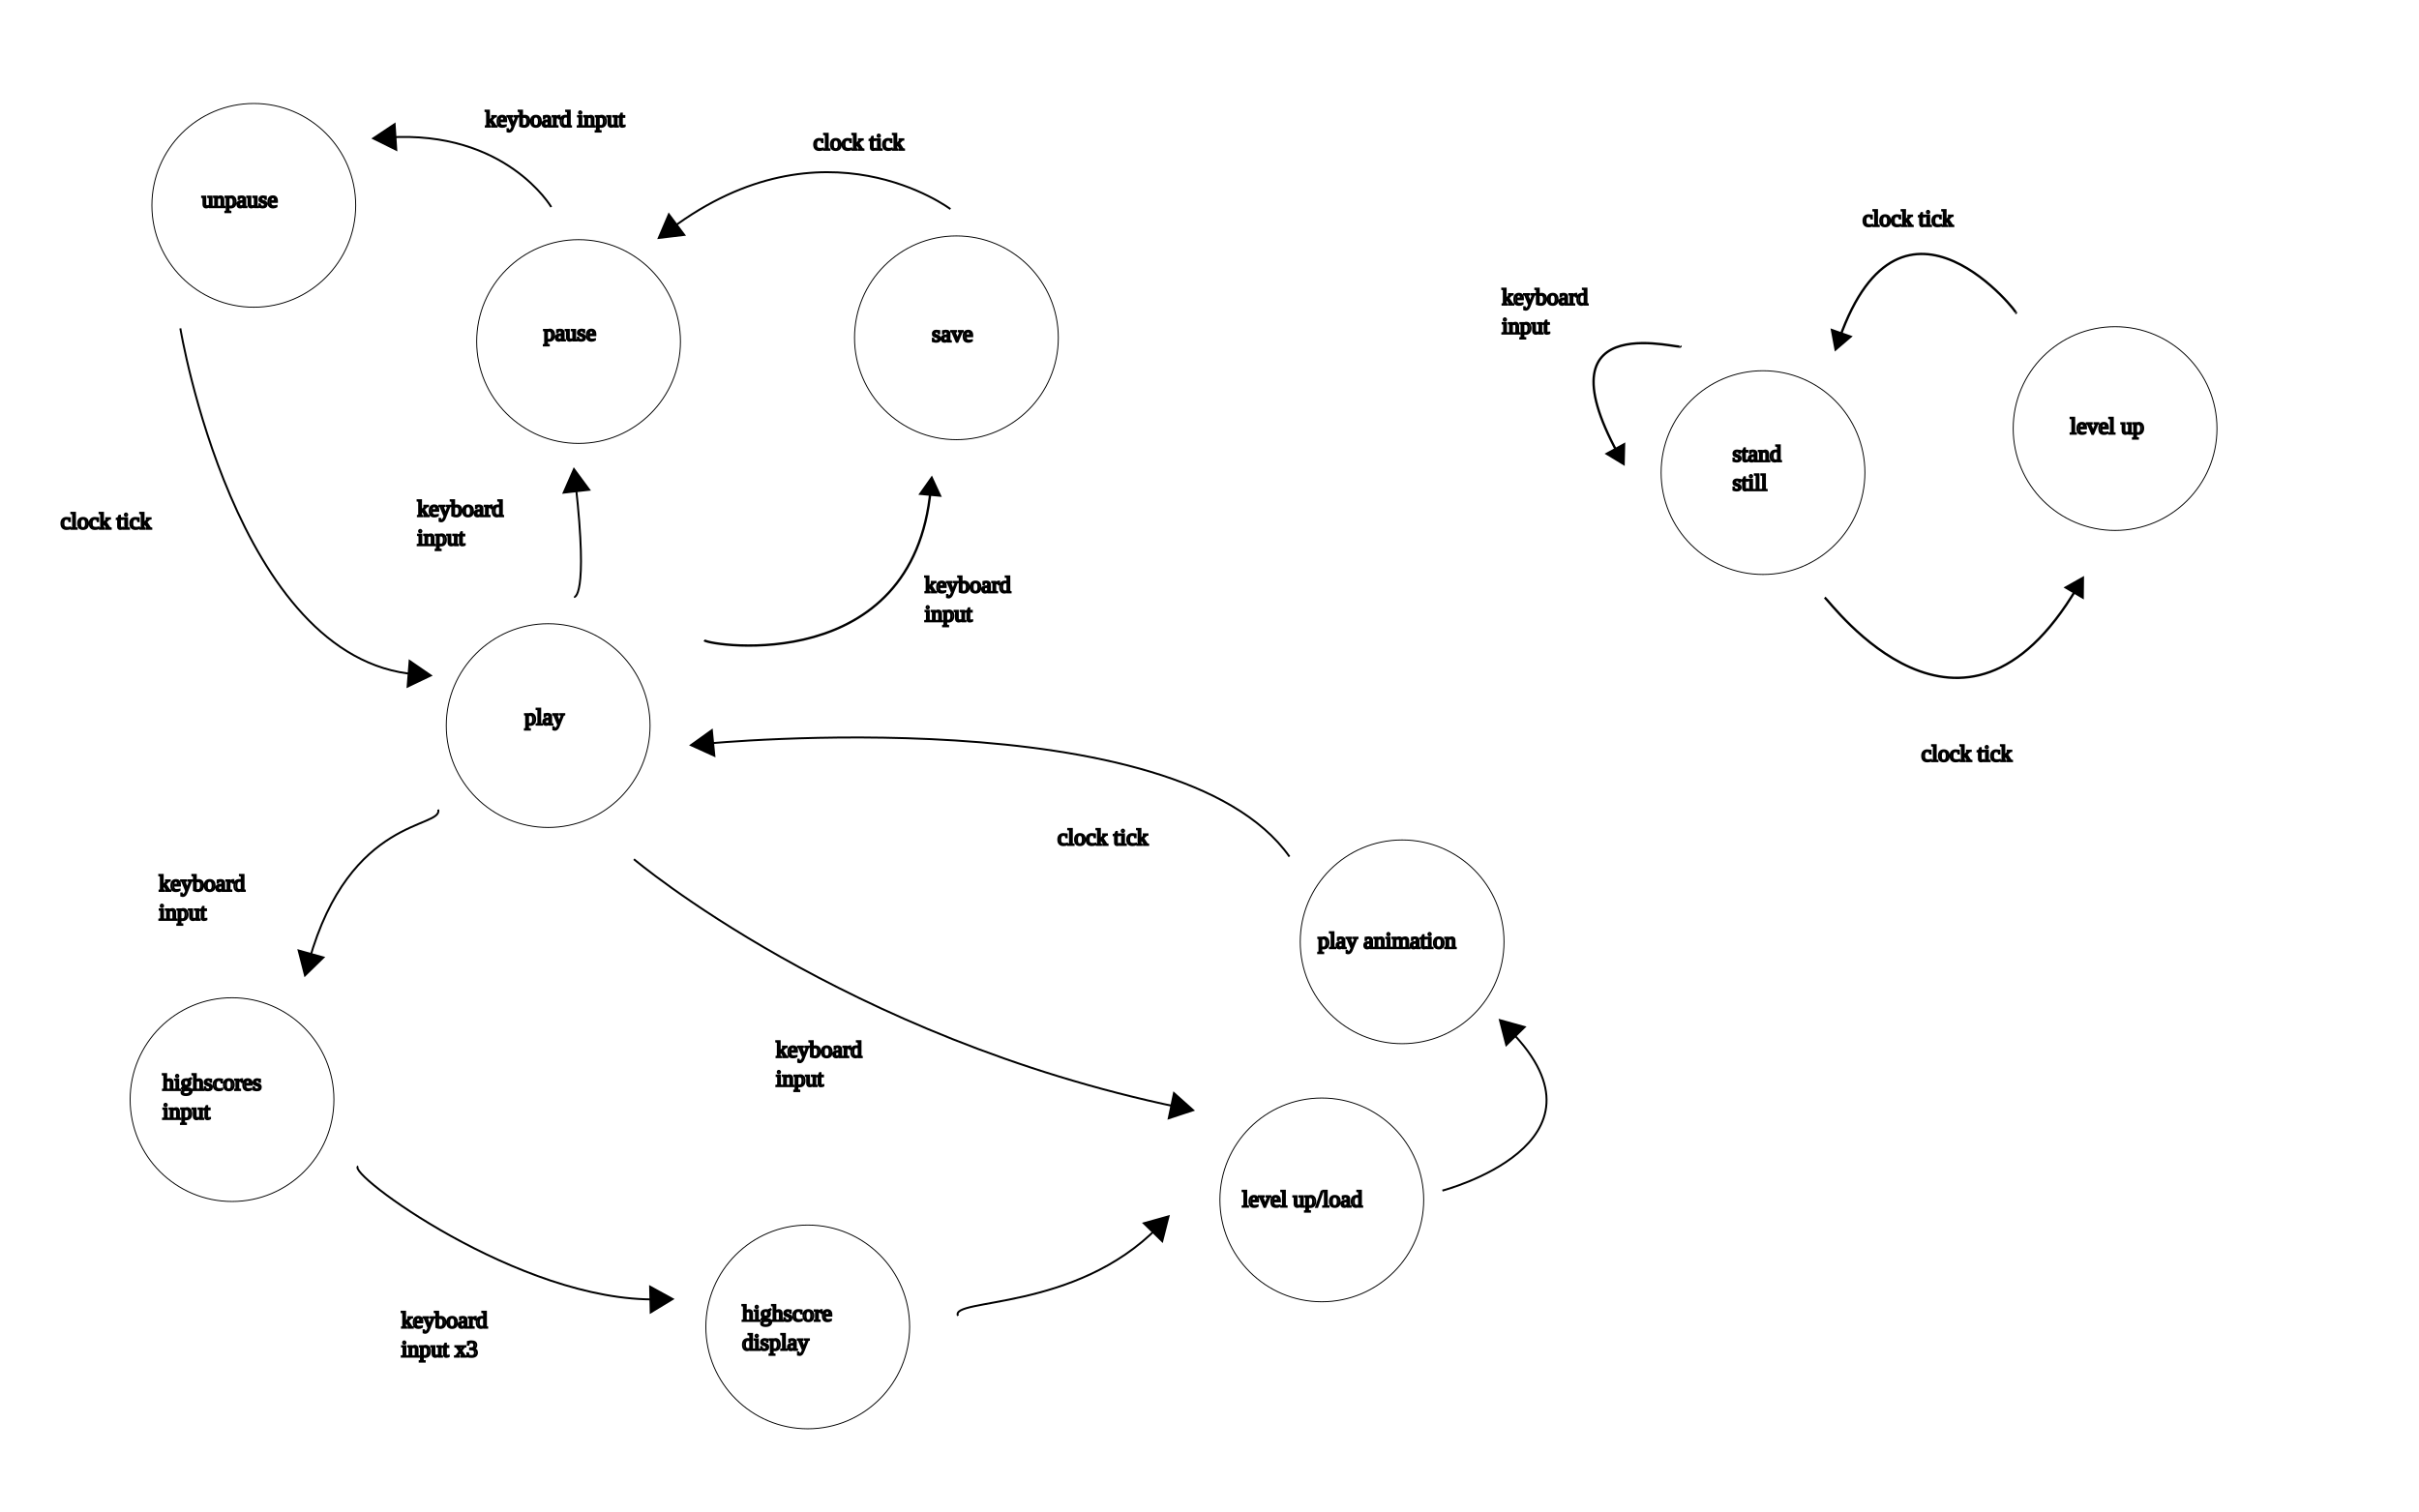
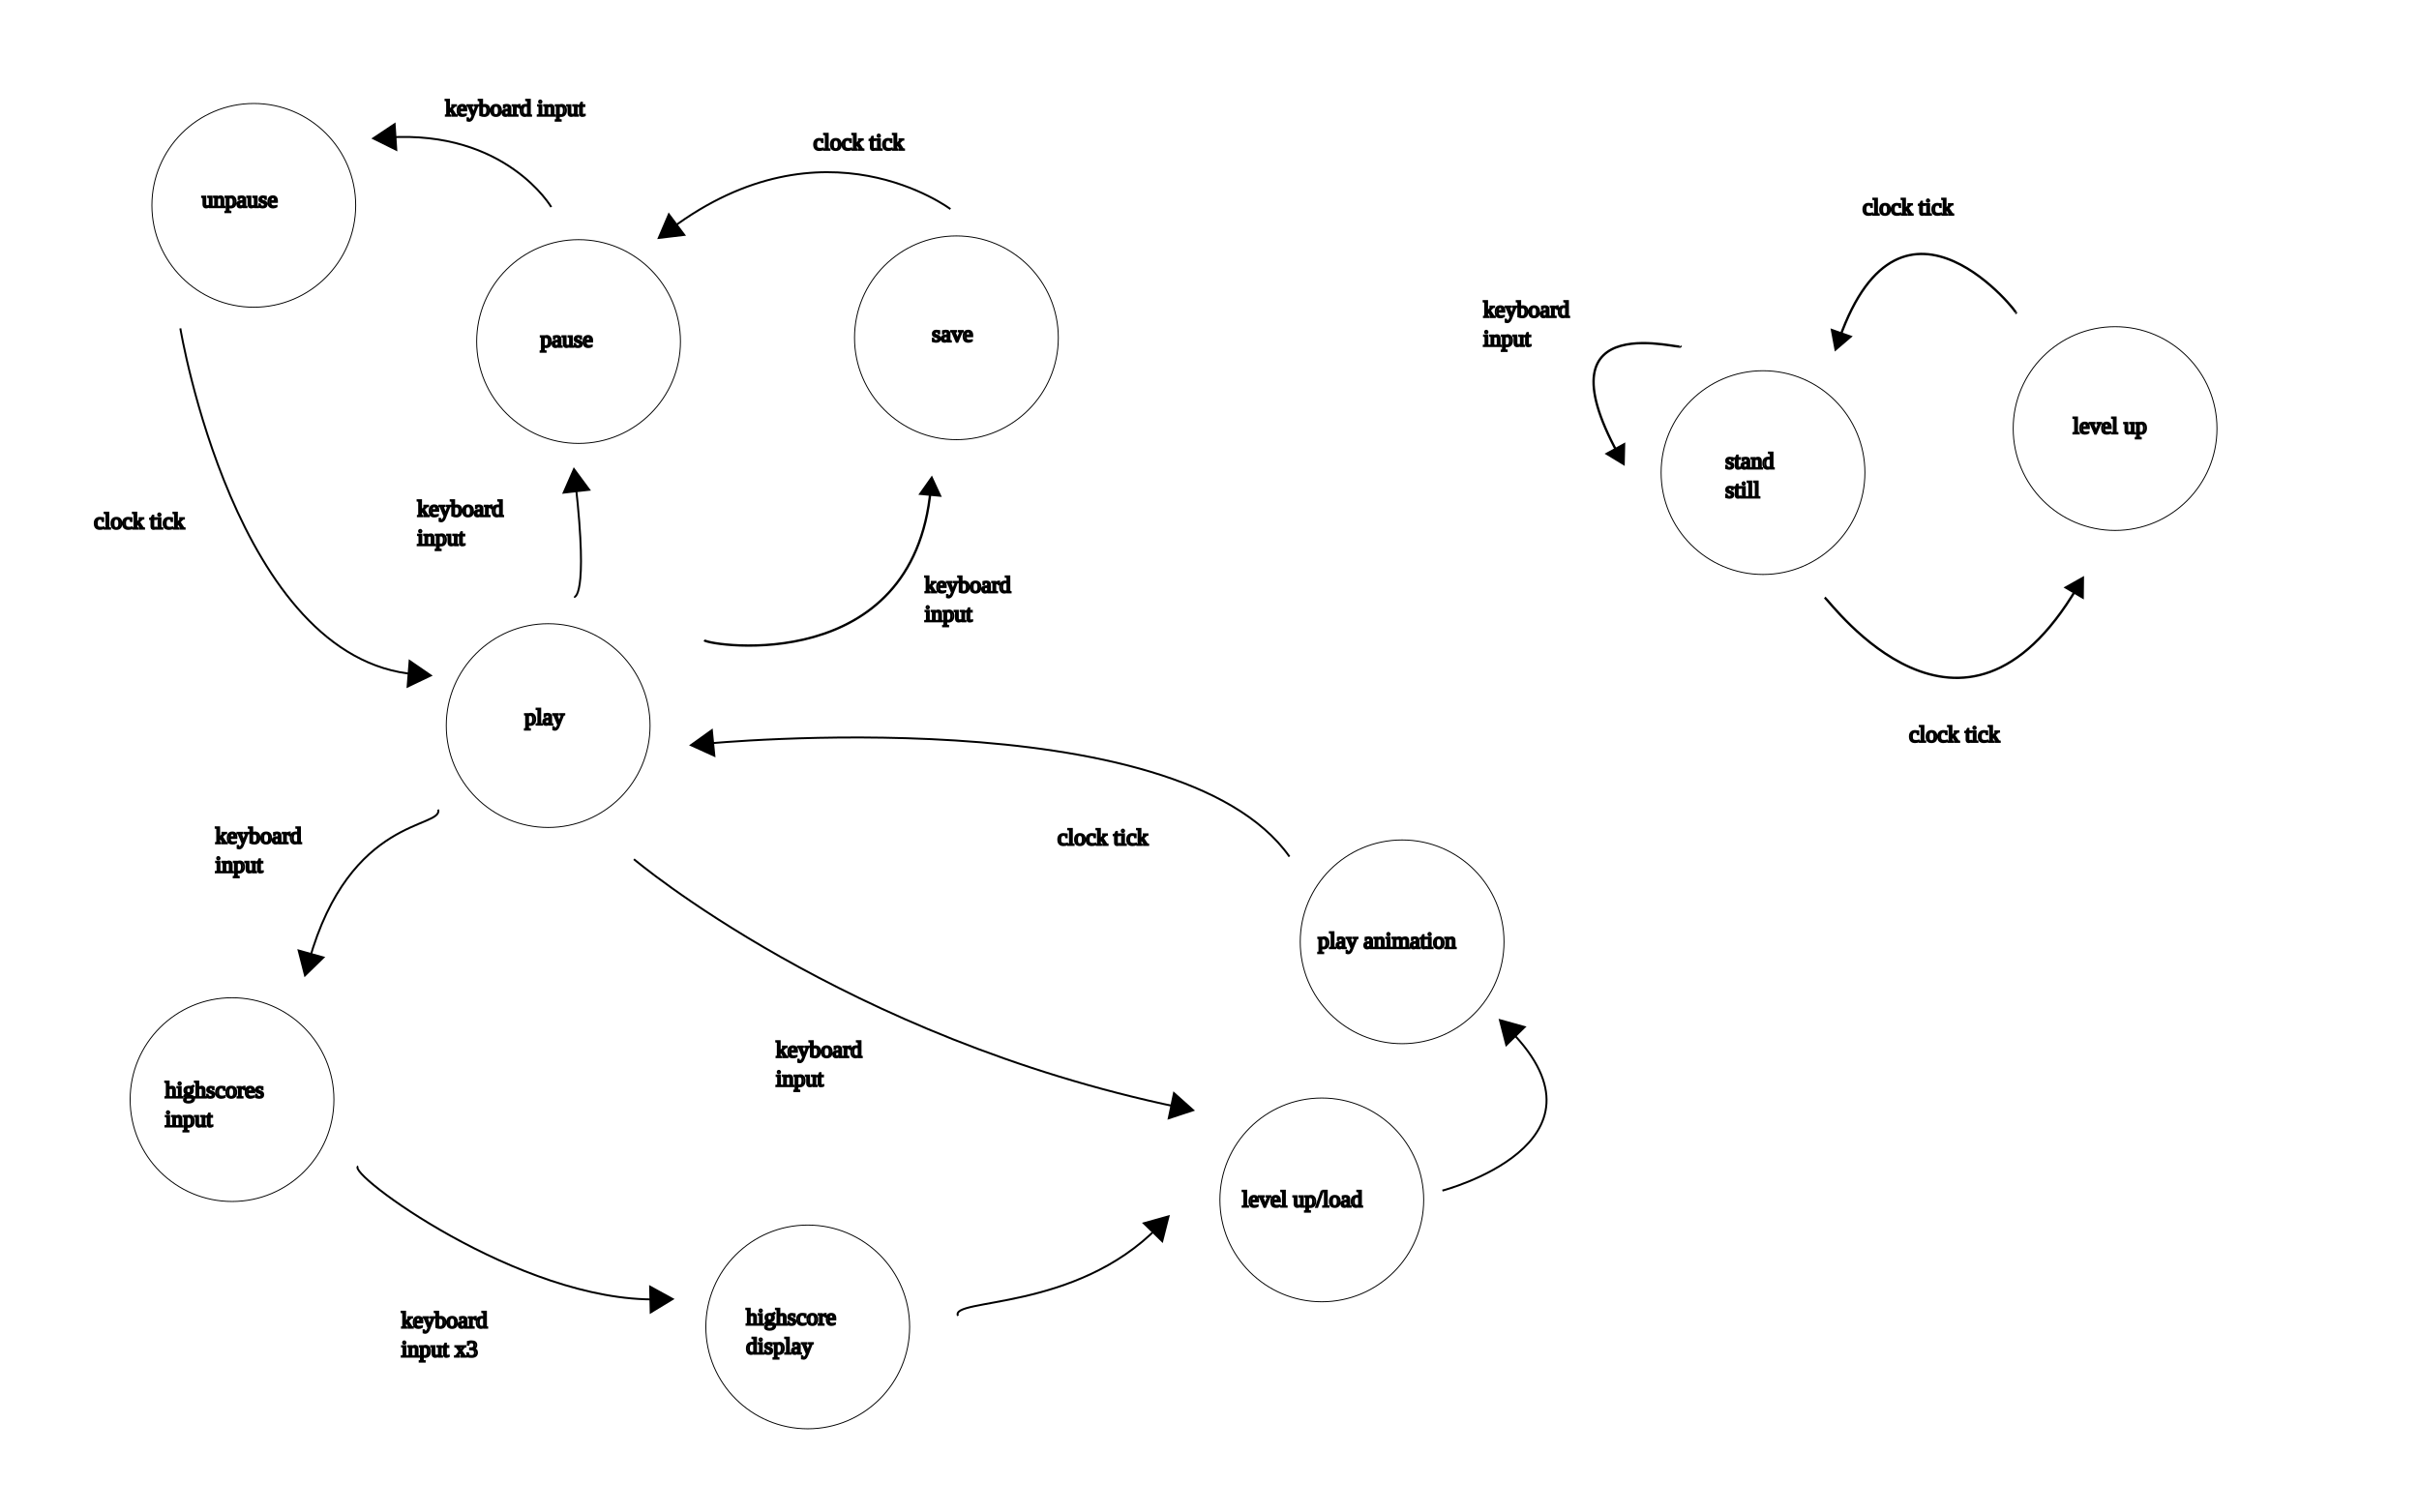
<svg xmlns="http://www.w3.org/2000/svg" width="1440" height="900" viewBox="0 0 381 238.125" version="1.1" id="svg5">
  <defs id="defs2">
    <rect x="258.775" y="157.255" width="85.063" height="33.397" id="rect4064" />
    <marker style="overflow:visible" id="marker3650" refX="0" refY="0" orient="auto-start-reverse" markerWidth="12.975" markerHeight="15" viewBox="0 0 5.324 6.155" preserveAspectRatio="xMidYMid">
      <path transform="scale(0.5)" style="fill:context-stroke;fill-rule:evenodd;stroke:context-stroke;stroke-width:1pt" d="M 5.77,0 -2.88,5 V -5 Z" id="path3648" />
    </marker>
    <marker style="overflow:visible" id="marker3540" refX="0" refY="0" orient="auto-start-reverse" markerWidth="12.975" markerHeight="15" viewBox="0 0 5.324 6.155" preserveAspectRatio="xMidYMid">
      <path transform="scale(0.5)" style="fill:context-stroke;fill-rule:evenodd;stroke:context-stroke;stroke-width:1pt" d="M 5.77,0 -2.88,5 V -5 Z" id="path3538" />
    </marker>
    <marker style="overflow:visible" id="marker3332" refX="0" refY="0" orient="auto-start-reverse" markerWidth="8.65" markerHeight="10" viewBox="0 0 5.324 6.155" preserveAspectRatio="xMidYMid">
      <path transform="scale(0.5)" style="fill:context-stroke;fill-rule:evenodd;stroke:context-stroke;stroke-width:1pt" d="M 5.77,0 -2.88,5 V -5 Z" id="path3330" />
    </marker>
    <marker style="overflow:visible" id="TriangleStart" refX="0" refY="0" orient="auto-start-reverse" markerWidth="5.324" markerHeight="6.155" viewBox="0 0 5.324 6.155" preserveAspectRatio="xMidYMid">
      <path transform="scale(0.5)" style="fill:context-stroke;fill-rule:evenodd;stroke:context-stroke;stroke-width:1pt" d="M 5.77,0 -2.88,5 V -5 Z" id="path135" />
    </marker>
    <rect x="258.775" y="157.255" width="85.063" height="33.397" id="rect4064-3" />
    <rect x="258.775" y="157.255" width="85.063" height="33.397" id="rect4064-7" />
    <rect x="258.775" y="157.255" width="85.063" height="33.397" id="rect4064-3-3" />
    <marker style="overflow:visible" id="marker3540-5" refX="0" refY="0" orient="auto-start-reverse" markerWidth="12.975" markerHeight="15" viewBox="0 0 5.324 6.155" preserveAspectRatio="xMidYMid">
      <path transform="scale(0.5)" style="fill:context-stroke;fill-rule:evenodd;stroke:context-stroke;stroke-width:1pt" d="M 5.77,0 -2.88,5 V -5 Z" id="path3538-6" />
    </marker>
    <marker style="overflow:visible" id="marker3540-53" refX="0" refY="0" orient="auto-start-reverse" markerWidth="12.975" markerHeight="15" viewBox="0 0 5.324 6.155" preserveAspectRatio="xMidYMid">
      <path transform="scale(0.5)" style="fill:context-stroke;fill-rule:evenodd;stroke:context-stroke;stroke-width:1pt" d="M 5.77,0 -2.88,5 V -5 Z" id="path3538-5" />
    </marker>
    <marker style="overflow:visible" id="marker3540-53-2" refX="0" refY="0" orient="auto-start-reverse" markerWidth="12.975" markerHeight="15" viewBox="0 0 5.324 6.155" preserveAspectRatio="xMidYMid">
      <path transform="scale(0.5)" style="fill:context-stroke;fill-rule:evenodd;stroke:context-stroke;stroke-width:1pt" d="M 5.77,0 -2.88,5 V -5 Z" id="path3538-5-9" />
    </marker>
    <rect x="258.775" y="157.255" width="87.794" height="71.305" id="rect4064-9" />
    <rect x="258.775" y="157.255" width="87.794" height="71.305" id="rect4064-9-5" />
    <rect x="258.775" y="157.255" width="87.794" height="71.305" id="rect4064-9-5-7" />
    <rect x="258.775" y="157.255" width="87.794" height="71.305" id="rect4064-9-1" />
    <rect x="258.775" y="157.255" width="87.794" height="71.305" id="rect4064-9-9" />
    <rect x="258.775" y="157.255" width="87.794" height="71.305" id="rect4064-9-9-3" />
    <marker style="overflow:visible" id="marker3540-2-2-6" refX="0" refY="0" orient="auto-start-reverse" markerWidth="12.975" markerHeight="15" viewBox="0 0 5.324 6.155" preserveAspectRatio="xMidYMid">
      <path transform="scale(0.5)" style="fill:context-stroke;fill-rule:evenodd;stroke:context-stroke;stroke-width:1pt" d="M 5.77,0 -2.88,5 V -5 Z" id="path3538-3-8-1" />
    </marker>
    <rect x="258.775" y="157.255" width="85.063" height="33.397" id="rect4064-5" />
    <rect x="258.775" y="157.255" width="85.063" height="33.397" id="rect4064-93" />
    <marker style="overflow:visible" id="marker3540-56" refX="0" refY="0" orient="auto-start-reverse" markerWidth="12.975" markerHeight="15" viewBox="0 0 5.324 6.155" preserveAspectRatio="xMidYMid">
      <path transform="scale(0.5)" style="fill:context-stroke;fill-rule:evenodd;stroke:context-stroke;stroke-width:1pt" d="M 5.77,0 -2.88,5 V -5 Z" id="path3538-2" />
    </marker>
    <marker style="overflow:visible" id="TriangleStart-2" refX="0" refY="0" orient="auto-start-reverse" markerWidth="5.324" markerHeight="6.155" viewBox="0 0 5.324 6.155" preserveAspectRatio="xMidYMid">
      <path transform="scale(0.5)" style="fill:context-stroke;fill-rule:evenodd;stroke:context-stroke;stroke-width:1pt" d="M 5.77,0 -2.88,5 V -5 Z" id="path135-7" />
    </marker>
    <marker style="overflow:visible" id="marker3332-0" refX="0" refY="0" orient="auto-start-reverse" markerWidth="8.65" markerHeight="10" viewBox="0 0 5.324 6.155" preserveAspectRatio="xMidYMid">
      <path transform="scale(0.5)" style="fill:context-stroke;fill-rule:evenodd;stroke:context-stroke;stroke-width:1pt" d="M 5.77,0 -2.88,5 V -5 Z" id="path3330-9" />
    </marker>
    <marker style="overflow:visible" id="TriangleStart-6" refX="0" refY="0" orient="auto-start-reverse" markerWidth="5.324" markerHeight="6.155" viewBox="0 0 5.324 6.155" preserveAspectRatio="xMidYMid">
      <path transform="scale(0.5)" style="fill:context-stroke;fill-rule:evenodd;stroke:context-stroke;stroke-width:1pt" d="M 5.77,0 -2.88,5 V -5 Z" id="path135-1" />
    </marker>
    <marker style="overflow:visible" id="marker3332-8" refX="0" refY="0" orient="auto-start-reverse" markerWidth="8.65" markerHeight="10" viewBox="0 0 5.324 6.155" preserveAspectRatio="xMidYMid">
      <path transform="scale(0.5)" style="fill:context-stroke;fill-rule:evenodd;stroke:context-stroke;stroke-width:1pt" d="M 5.77,0 -2.88,5 V -5 Z" id="path3330-7" />
    </marker>
    <marker style="overflow:visible" id="TriangleStart-6-7" refX="0" refY="0" orient="auto-start-reverse" markerWidth="5.324" markerHeight="6.155" viewBox="0 0 5.324 6.155" preserveAspectRatio="xMidYMid">
      <path transform="scale(0.5)" style="fill:context-stroke;fill-rule:evenodd;stroke:context-stroke;stroke-width:1pt" d="M 5.77,0 -2.88,5 V -5 Z" id="path135-1-5" />
    </marker>
    <marker style="overflow:visible" id="marker3332-8-9" refX="0" refY="0" orient="auto-start-reverse" markerWidth="8.65" markerHeight="10" viewBox="0 0 5.324 6.155" preserveAspectRatio="xMidYMid">
      <path transform="scale(0.5)" style="fill:context-stroke;fill-rule:evenodd;stroke:context-stroke;stroke-width:1pt" d="M 5.77,0 -2.88,5 V -5 Z" id="path3330-7-2" />
    </marker>
  </defs>
  <g id="layer1">
    <circle style="fill:none;fill-opacity:1;stroke:#000000;stroke-width:0.146;stroke-opacity:1" id="path2923" cx="86.338" cy="114.31" r="16.048" />
    <circle style="fill:none;fill-opacity:1;stroke:#000000;stroke-width:0.146;stroke-opacity:1" id="path2923-3" cx="91.125" cy="53.807" r="16.048" />
    <circle style="fill:none;fill-opacity:1;stroke:#000000;stroke-width:0.146;stroke-opacity:1" id="path2923-7-2" cx="150.639" cy="53.217" r="16.048" />
    <circle style="fill:none;fill-opacity:1;stroke:#000000;stroke-width:0.146;stroke-opacity:1" id="path2923-6" cx="36.546" cy="173.234" r="16.048" />
    <path style="fill:none;fill-opacity:1;stroke:#000000;stroke-width:0.371;stroke-dasharray:none;stroke-opacity:1;marker-mid:url(#TriangleStart);marker-end:url(#marker3332)" d="m 110.915,100.874 c 1.119,0.923 32.966,5.612 35.672,-23.825" id="path3045" />
    <path style="fill:none;fill-opacity:1;stroke:#000000;stroke-width:0.371;stroke-dasharray:none;stroke-opacity:1;marker-mid:url(#TriangleStart-6);marker-end:url(#marker3332-8)" d="m 287.404,94.13 c 1.119,0.923 21.661,29.006 39.748,-1.553" id="path3045-9" />
    <path style="fill:none;fill-opacity:1;stroke:#000000;stroke-width:0.371;stroke-dasharray:none;stroke-opacity:1;marker-mid:url(#TriangleStart-6-7);marker-end:url(#marker3332-8-9)" d="m 317.477,49.262 c 1.119,0.923 -17.879,-23.872 -27.773,4.1" id="path3045-9-2" />
    <path style="fill:none;fill-opacity:1;stroke:#000000;stroke-width:0.371;stroke-dasharray:none;stroke-opacity:1;marker-mid:url(#TriangleStart-2);marker-end:url(#marker3332-0)" d="m 264.646,54.529 c 1.119,0.923 -22.759,-6.739 -9.778,16.996" id="path3045-3" />
    <path style="fill:none;fill-opacity:1;stroke:#000000;stroke-width:0.305;stroke-dasharray:none;stroke-opacity:1;marker-end:url(#marker3540-2-2-6)" d="m 56.422,183.747 c -2.2,0.875 25.464,21.44 47.185,20.955" id="path3444-7-9-5" />
    <path style="fill:none;fill-opacity:1;stroke:#000000;stroke-width:0.305;stroke-dasharray:none;stroke-opacity:1;marker-end:url(#marker3540)" d="m 90.413,94.051 c 0,0 2.292,0.434 0.25,-17.823" id="path3786" />
-     <text xml:space="preserve" transform="matrix(0.3042343,0,0,0.3042343,-53.13253,120.6607)" id="text4062" style="white-space:pre;shape-inside:url(#rect4064);display:inline;fill:none;fill-opacity:1;stroke:#000000;stroke-width:1.002;stroke-dasharray:none;stroke-opacity:1">
-       <tspan x="258.775" y="167.873" id="tspan23121">highscores </tspan>
-       <tspan x="258.775" y="182.873" id="tspan23123">input</tspan>
+     <text xml:space="preserve" transform="matrix(0.3042343,0,0,0.3042343,-52.74495,121.8409)" id="text4062" style="white-space:pre;shape-inside:url(#rect4064);display:inline;fill:none;fill-opacity:1;stroke:#000000;stroke-width:1.002;stroke-dasharray:none;stroke-opacity:1">
+       <tspan x="258.775" y="167.873" id="tspan34263">highscores </tspan>
+       <tspan x="258.775" y="182.873" id="tspan34265">input</tspan>
    </text>
-     <text xml:space="preserve" transform="matrix(0.3042343,0,0,0.3042343,6.862452,2.574828)" id="text4062-5" style="white-space:pre;shape-inside:url(#rect4064-3);display:inline;fill:none;fill-opacity:1;stroke:#000000;stroke-width:1.002;stroke-dasharray:none;stroke-opacity:1">
-       <tspan x="258.775" y="167.873" id="tspan23125">pause</tspan>
+     <text xml:space="preserve" transform="matrix(0.3042343,0,0,0.3042343,6.356683,3.572463)" id="text4062-5" style="white-space:pre;shape-inside:url(#rect4064-3);display:inline;fill:none;fill-opacity:1;stroke:#000000;stroke-width:1.002;stroke-dasharray:none;stroke-opacity:1">
+       <tspan x="258.775" y="167.873" id="tspan34267">pause</tspan>
    </text>
    <circle style="fill:none;fill-opacity:1;stroke:#000000;stroke-width:0.146;stroke-opacity:1" id="path2923-3-6" cx="39.974" cy="32.351" r="16.048" />
    <text xml:space="preserve" transform="matrix(0.3042343,0,0,0.3042343,-46.94491,-18.42491)" id="text4062-5-7" style="white-space:pre;shape-inside:url(#rect4064-3-3);display:inline;fill:none;fill-opacity:1;stroke:#000000;stroke-width:1.002;stroke-dasharray:none;stroke-opacity:1">
-       <tspan x="258.775" y="167.873" id="tspan23127">unpause</tspan>
+       <tspan x="258.775" y="167.873" id="tspan34269">unpause</tspan>
    </text>
    <path style="fill:none;fill-opacity:1;stroke:#000000;stroke-width:0.305;stroke-dasharray:none;stroke-opacity:1;marker-end:url(#marker3540-53)" d="m 150.882,207.292 c -1.293,-2.833 18.501,-0.648 31.538,-14" id="path6591-6" />
    <path style="fill:none;fill-opacity:1;stroke:#000000;stroke-width:0.305;stroke-dasharray:none;stroke-opacity:1;marker-end:url(#marker3540-53-2)" d="m 69.024,127.539 c 0.737,3.026 -13.916,0.943 -20.354,23.873" id="path6591-6-1" />
    <path style="fill:none;fill-opacity:1;stroke:#000000;stroke-width:0.305;stroke-dasharray:none;stroke-opacity:1;marker-end:url(#marker3650)" d="m 149.695,32.937 c 0,0 -19.866,-14.973 -44.069,3.15" id="path6701" />
    <path style="fill:none;fill-opacity:1;stroke:#000000;stroke-width:0.305;stroke-dasharray:none;stroke-opacity:1;marker-start:url(#marker3540)" d="m 111.156,117.164 c 0,0 74.201,-7.286 91.936,17.783" id="path6810" />
    <path style="fill:none;fill-opacity:1;stroke:#000000;stroke-width:0.305;stroke-dasharray:none;stroke-opacity:1;marker-end:url(#marker3540)" d="m 99.845,135.361 c 0,0 33.172,28.115 85.788,39.07" id="path6866" />
    <path style="fill:none;fill-opacity:1;stroke:#000000;stroke-width:0.305;stroke-dasharray:none;stroke-opacity:1;marker-end:url(#marker3540-56)" d="m 227.184,187.565 c 0,0 28.156,-7.353 10.693,-25.184" id="path6866-9" />
    <text xml:space="preserve" style="font-size:3.651px;fill:none;fill-opacity:1;stroke:#000000;stroke-width:0.305;stroke-dasharray:none;stroke-opacity:1" x="82.605" y="114.172" id="text7766">
      <tspan id="tspan7764" style="stroke-width:0.305" x="82.605" y="114.172">play</tspan>
      <tspan style="stroke-width:0.305" x="82.605" y="118.735" id="tspan7768" />
    </text>
    <circle style="fill:none;fill-opacity:1;stroke:#000000;stroke-width:0.146;stroke-opacity:1" id="path2923-56" cx="277.68" cy="74.454" r="16.048" />
-     <text xml:space="preserve" style="font-size:3.651px;fill:none;fill-opacity:1;stroke:#000000;stroke-width:0.305;stroke-dasharray:none;stroke-opacity:1" x="272.864" y="72.686" id="text7766-2">
-       <tspan id="tspan7764-9" style="stroke-width:0.305" x="272.864" y="72.686">stand</tspan>
-       <tspan style="stroke-width:0.305" x="272.864" y="77.25" id="tspan15583">still</tspan>
-       <tspan style="stroke-width:0.305" x="272.864" y="81.813" id="tspan7768-1" />
+     <text xml:space="preserve" style="font-size:3.651px;fill:none;fill-opacity:1;stroke:#000000;stroke-width:0.305;stroke-dasharray:none;stroke-opacity:1" x="271.72" y="73.826" id="text7766-2">
+       <tspan id="tspan7764-9" style="stroke-width:0.305" x="271.72" y="73.826">stand</tspan>
+       <tspan style="stroke-width:0.305" x="271.72" y="78.39" id="tspan15583">still</tspan>
+       <tspan style="stroke-width:0.305" x="271.72" y="82.953" id="tspan7768-1" />
    </text>
    <text xml:space="preserve" style="font-size:3.651px;fill:none;fill-opacity:1;stroke:#000000;stroke-width:0.305;stroke-dasharray:none;stroke-opacity:1" x="146.764" y="53.817" id="text17910">
      <tspan id="tspan17908" style="stroke-width:0.305" x="146.764" y="53.817">save</tspan>
    </text>
-     <text xml:space="preserve" style="font-size:3.651px;fill:none;fill-opacity:1;stroke:#000000;stroke-width:0.305;stroke-dasharray:none;stroke-opacity:1" x="25.018" y="140.36" id="text17910-3-6">
-       <tspan style="stroke-width:0.305" x="25.018" y="140.36" id="tspan1473-2">keyboard</tspan>
-       <tspan style="stroke-width:0.305" x="25.018" y="144.924" id="tspan1477-9">input</tspan>
-       <tspan style="stroke-width:0.305" x="25.018" y="149.487" id="tspan1479-1" />
+     <text xml:space="preserve" style="font-size:3.651px;fill:none;fill-opacity:1;stroke:#000000;stroke-width:0.305;stroke-dasharray:none;stroke-opacity:1" x="33.905" y="132.869" id="text17910-3-6">
+       <tspan style="stroke-width:0.305" x="33.905" y="132.869" id="tspan1473-2">keyboard</tspan>
+       <tspan style="stroke-width:0.305" x="33.905" y="137.433" id="tspan1477-9">input</tspan>
+       <tspan style="stroke-width:0.305" x="33.905" y="141.996" id="tspan1479-1" />
    </text>
    <text xml:space="preserve" style="font-size:3.651px;fill:none;fill-opacity:1;stroke:#000000;stroke-width:0.305;stroke-dasharray:none;stroke-opacity:1" x="65.707" y="81.334" id="text17910-3">
      <tspan style="stroke-width:0.305" x="65.707" y="81.334" id="tspan1473">keyboard</tspan>
      <tspan style="stroke-width:0.305" x="65.707" y="85.898" id="tspan1477">input</tspan>
      <tspan style="stroke-width:0.305" x="65.707" y="90.461" id="tspan1479" />
    </text>
    <text xml:space="preserve" style="font-size:3.651px;fill:none;fill-opacity:1;stroke:#000000;stroke-width:0.305;stroke-dasharray:none;stroke-opacity:1" x="122.195" y="166.55" id="text17910-3-2">
      <tspan style="stroke-width:0.305" x="122.195" y="166.55" id="tspan1473-6">keyboard</tspan>
      <tspan style="stroke-width:0.305" x="122.195" y="171.113" id="tspan1477-1">input</tspan>
      <tspan style="stroke-width:0.305" x="122.195" y="175.677" id="tspan1479-8" />
    </text>
-     <text xml:space="preserve" style="font-size:3.651px;fill:none;fill-opacity:1;stroke:#000000;stroke-width:0.305;stroke-dasharray:none;stroke-opacity:1" x="9.533" y="83.31" id="text17910-3-7">
-       <tspan style="stroke-width:0.305" x="9.533" y="83.31" id="tspan4522">clock tick</tspan>
+     <text xml:space="preserve" style="font-size:3.651px;fill:none;fill-opacity:1;stroke:#000000;stroke-width:0.305;stroke-dasharray:none;stroke-opacity:1" x="14.782" y="83.298" id="text17910-3-7">
+       <tspan style="stroke-width:0.305" x="14.782" y="83.298" id="tspan4522">clock tick</tspan>
    </text>
    <text xml:space="preserve" style="font-size:3.651px;fill:none;fill-opacity:1;stroke:#000000;stroke-width:0.305;stroke-dasharray:none;stroke-opacity:1" x="128.091" y="23.604" id="text17910-3-7-5">
      <tspan style="stroke-width:0.305" x="128.091" y="23.604" id="tspan4522-3">clock tick</tspan>
    </text>
-     <text xml:space="preserve" style="font-size:3.651px;fill:none;fill-opacity:1;stroke:#000000;stroke-width:0.305;stroke-dasharray:none;stroke-opacity:1" x="302.606" y="119.923" id="text17910-3-7-5-8">
-       <tspan style="stroke-width:0.305" x="302.606" y="119.923" id="tspan4522-3-9">clock tick</tspan>
+     <text xml:space="preserve" style="font-size:3.651px;fill:none;fill-opacity:1;stroke:#000000;stroke-width:0.305;stroke-dasharray:none;stroke-opacity:1" x="300.671" y="116.883" id="text17910-3-7-5-8">
+       <tspan style="stroke-width:0.305" x="300.671" y="116.883" id="tspan4522-3-9">clock tick</tspan>
    </text>
-     <text xml:space="preserve" style="font-size:3.651px;fill:none;fill-opacity:1;stroke:#000000;stroke-width:0.305;stroke-dasharray:none;stroke-opacity:1" x="293.359" y="35.625" id="text17910-3-7-5-8-7">
-       <tspan style="stroke-width:0.305" x="293.359" y="35.625" id="tspan4522-3-9-3">clock tick</tspan>
+     <text xml:space="preserve" style="font-size:3.651px;fill:none;fill-opacity:1;stroke:#000000;stroke-width:0.305;stroke-dasharray:none;stroke-opacity:1" x="293.352" y="33.828" id="text17910-3-7-5-8-7">
+       <tspan style="stroke-width:0.305" x="293.352" y="33.828" id="tspan4522-3-9-3">clock tick</tspan>
    </text>
-     <text xml:space="preserve" style="font-size:3.651px;fill:none;fill-opacity:1;stroke:#000000;stroke-width:0.305;stroke-dasharray:none;stroke-opacity:1" x="76.401" y="19.953" id="text17910-3-7-9">
-       <tspan style="stroke-width:0.305" x="76.401" y="19.953" id="tspan1477-3-2">keyboard input</tspan>
-       <tspan style="stroke-width:0.305" x="76.401" y="24.517" id="tspan1479-5-7" />
+     <text xml:space="preserve" style="font-size:3.651px;fill:none;fill-opacity:1;stroke:#000000;stroke-width:0.305;stroke-dasharray:none;stroke-opacity:1" x="70.108" y="18.241" id="text17910-3-7-9">
+       <tspan style="stroke-width:0.305" x="70.108" y="18.241" id="tspan1477-3-2">keyboard input</tspan>
+       <tspan style="stroke-width:0.305" x="70.108" y="22.805" id="tspan1479-5-7" />
    </text>
    <text xml:space="preserve" style="font-size:3.651px;fill:none;fill-opacity:1;stroke:#000000;stroke-width:0.305;stroke-dasharray:none;stroke-opacity:1" x="145.633" y="93.332" id="text17910-3-7-3">
      <tspan style="stroke-width:0.305" x="145.633" y="93.332" id="tspan1473-5-6">keyboard</tspan>
      <tspan style="stroke-width:0.305" x="145.633" y="97.895" id="tspan1477-3-0">input</tspan>
      <tspan style="stroke-width:0.305" x="145.633" y="102.459" id="tspan1479-5-6" />
    </text>
-     <text xml:space="preserve" style="font-size:3.651px;fill:none;fill-opacity:1;stroke:#000000;stroke-width:0.305;stroke-dasharray:none;stroke-opacity:1" x="236.541" y="48.001" id="text17910-3-7-3-6">
-       <tspan style="stroke-width:0.305" x="236.541" y="48.001" id="tspan1473-5-6-0">keyboard</tspan>
-       <tspan style="stroke-width:0.305" x="236.541" y="52.564" id="tspan1477-3-0-6">input</tspan>
-       <tspan style="stroke-width:0.305" x="236.541" y="57.128" id="tspan1479-5-6-2" />
+     <text xml:space="preserve" style="font-size:3.651px;fill:none;fill-opacity:1;stroke:#000000;stroke-width:0.305;stroke-dasharray:none;stroke-opacity:1" x="233.613" y="49.961" id="text17910-3-7-3-6">
+       <tspan style="stroke-width:0.305" x="233.613" y="49.961" id="tspan1473-5-6-0">keyboard</tspan>
+       <tspan style="stroke-width:0.305" x="233.613" y="54.525" id="tspan1477-3-0-6">input</tspan>
+       <tspan style="stroke-width:0.305" x="233.613" y="59.088" id="tspan1479-5-6-2" />
    </text>
    <text xml:space="preserve" style="font-size:3.651px;fill:none;fill-opacity:1;stroke:#000000;stroke-width:0.305;stroke-dasharray:none;stroke-opacity:1" x="63.197" y="209.174" id="text17910-3-7-3-3-5">
      <tspan style="stroke-width:0.305" x="63.197" y="209.174" id="tspan1473-5-6-6-4">keyboard</tspan>
      <tspan style="stroke-width:0.305" x="63.197" y="213.737" id="tspan1477-3-0-1-7">input x3</tspan>
      <tspan style="stroke-width:0.305" x="63.197" y="218.301" id="tspan1479-5-6-06-6" />
    </text>
    <path style="fill:none;stroke:#000000;stroke-width:0.305;marker-end:url(#marker3540)" d="m 28.404,51.732 c 0,0 8.675,52.273 37.118,54.504" id="path1527" />
    <path style="fill:none;stroke:#000000;stroke-width:0.305;marker-end:url(#marker3540-5)" d="m 86.826,32.615 c 0,0 -7.139,-12.149 -25.704,-10.963" id="path1527-2" />
    <text xml:space="preserve" style="font-size:3.651px;fill:none;fill-opacity:1;stroke:#000000;stroke-width:0.305;stroke-dasharray:none;stroke-opacity:1" x="166.542" y="133.114" id="text17910-3-7-0">
      <tspan style="stroke-width:0.305" x="166.542" y="133.114" id="tspan4522-9">clock tick</tspan>
    </text>
    <circle style="fill:none;fill-opacity:1;stroke:#000000;stroke-width:0.146;stroke-opacity:1" id="path2923-6-2-9-3-2" cx="127.222" cy="209.045" r="16.048" />
-     <text xml:space="preserve" transform="matrix(0.3042343,0,0,0.3042343,38.15226,157.0387)" id="text4062-0-3-0" style="white-space:pre;shape-inside:url(#rect4064-9-9-3);display:inline;fill:none;fill-opacity:1;stroke:#000000;stroke-width:1.002;stroke-dasharray:none;stroke-opacity:1">
-       <tspan x="258.775" y="167.873" id="tspan23129">highscore </tspan>
-       <tspan x="258.775" y="182.873" id="tspan23131">display</tspan>
+     <text xml:space="preserve" transform="matrix(0.3042343,0,0,0.3042343,38.77622,157.6296)" id="text4062-0-3-0" style="white-space:pre;shape-inside:url(#rect4064-9-9-3);display:inline;fill:none;fill-opacity:1;stroke:#000000;stroke-width:1.002;stroke-dasharray:none;stroke-opacity:1">
+       <tspan x="258.775" y="167.873" id="tspan34271">highscore </tspan>
+       <tspan x="258.775" y="182.873" id="tspan34273">display</tspan>
    </text>
    <circle style="fill:none;fill-opacity:1;stroke:#000000;stroke-width:0.146;stroke-opacity:1" id="path2923-5" cx="208.187" cy="189.032" r="16.048" />
    <text xml:space="preserve" style="font-size:3.651px;fill:none;fill-opacity:1;stroke:#000000;stroke-width:0.305;stroke-dasharray:none;stroke-opacity:1" x="195.631" y="190.119" id="text6540">
      <tspan style="stroke-width:0.305" x="195.631" y="190.119" id="tspan1853">level up/load</tspan>
      <tspan style="stroke-width:0.305" x="195.631" y="194.683" id="tspan6542" />
    </text>
    <circle style="fill:none;fill-opacity:1;stroke:#000000;stroke-width:0.146;stroke-opacity:1" id="path2923-5-3" cx="220.839" cy="148.375" r="16.048" />
    <text xml:space="preserve" style="font-size:3.651px;fill:none;fill-opacity:1;stroke:#000000;stroke-width:0.305;stroke-dasharray:none;stroke-opacity:1" x="207.55" y="149.388" id="text6540-6">
      <tspan style="stroke-width:0.305" x="207.55" y="149.388" id="tspan1722">play animation</tspan>
      <tspan style="stroke-width:0.305" x="207.55" y="153.952" id="tspan6542-3" />
    </text>
    <circle style="fill:none;fill-opacity:1;stroke:#000000;stroke-width:0.146;stroke-opacity:1" id="path2923-5-3-2" cx="333.133" cy="67.516" r="16.048" />
-     <text xml:space="preserve" style="font-size:3.651px;fill:none;fill-opacity:1;stroke:#000000;stroke-width:0.305;stroke-dasharray:none;stroke-opacity:1" x="326.038" y="68.337" id="text6540-6-0">
-       <tspan style="stroke-width:0.305" x="326.038" y="68.337" id="tspan6542-3-3">level up</tspan>
+     <text xml:space="preserve" style="font-size:3.651px;fill:none;fill-opacity:1;stroke:#000000;stroke-width:0.305;stroke-dasharray:none;stroke-opacity:1" x="326.483" y="68.293" id="text6540-6-0">
+       <tspan style="stroke-width:0.305" x="326.483" y="68.293" id="tspan6542-3-3">level up</tspan>
    </text>
  </g>
</svg>
